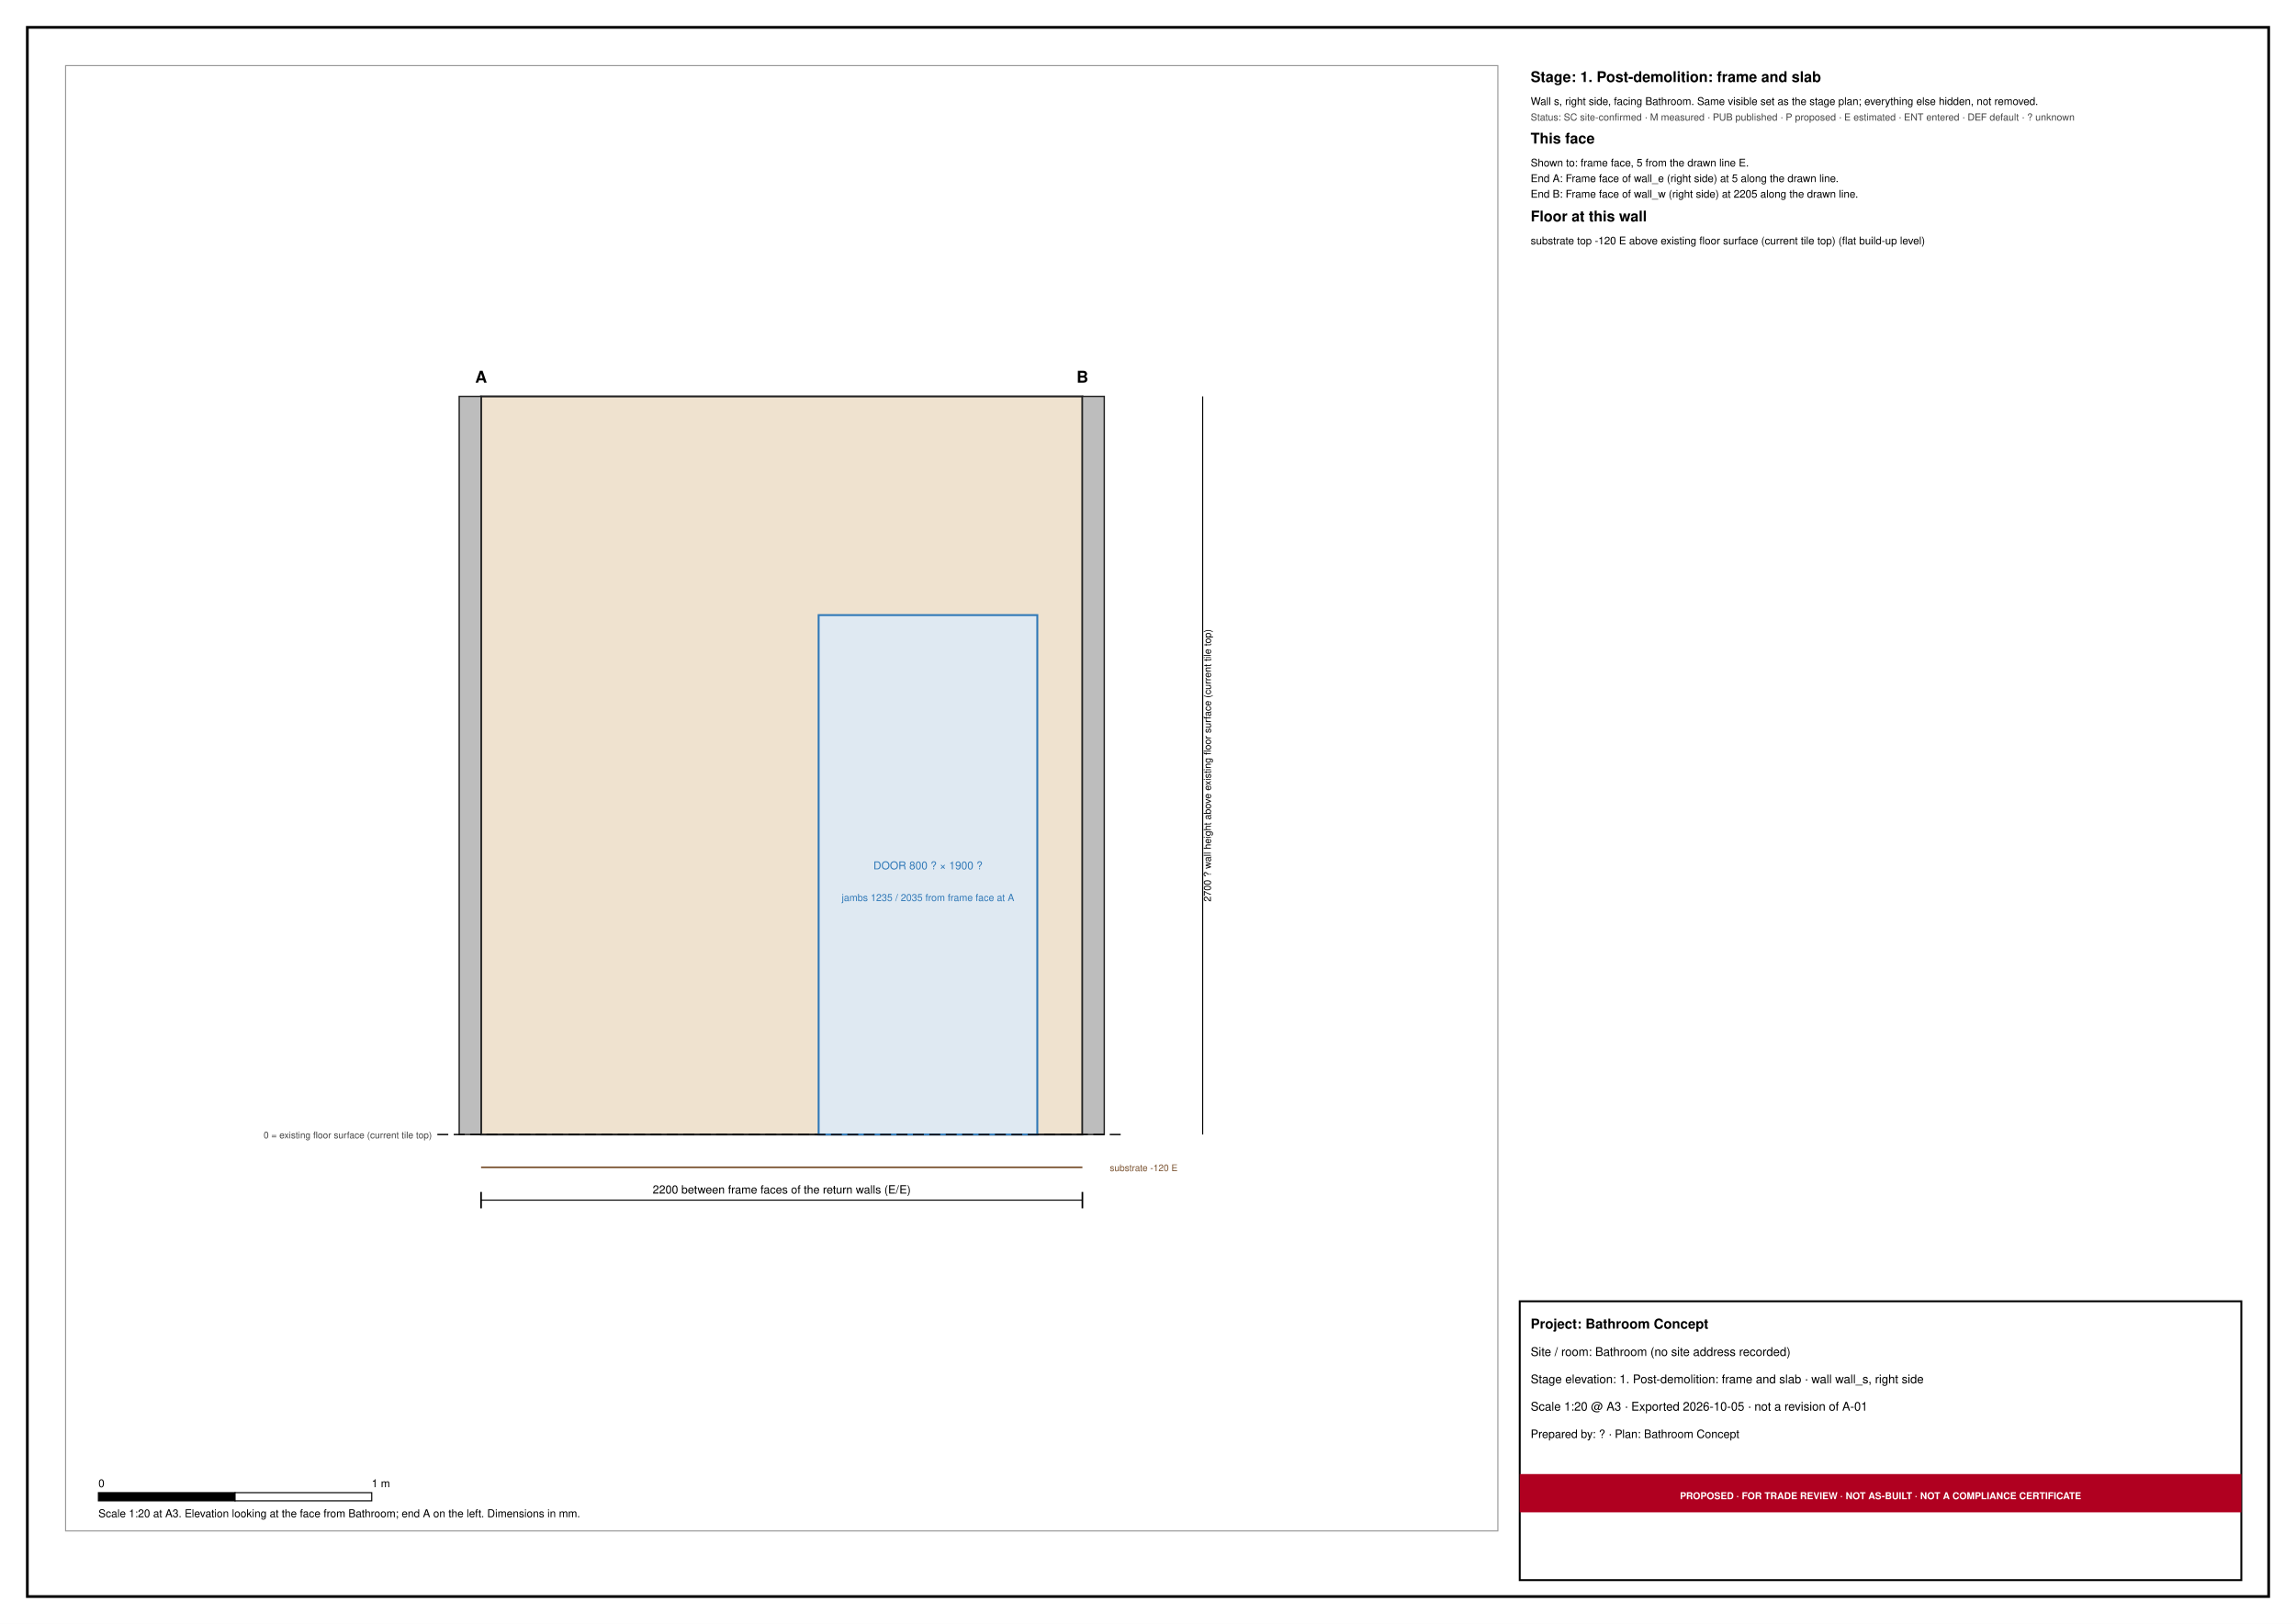
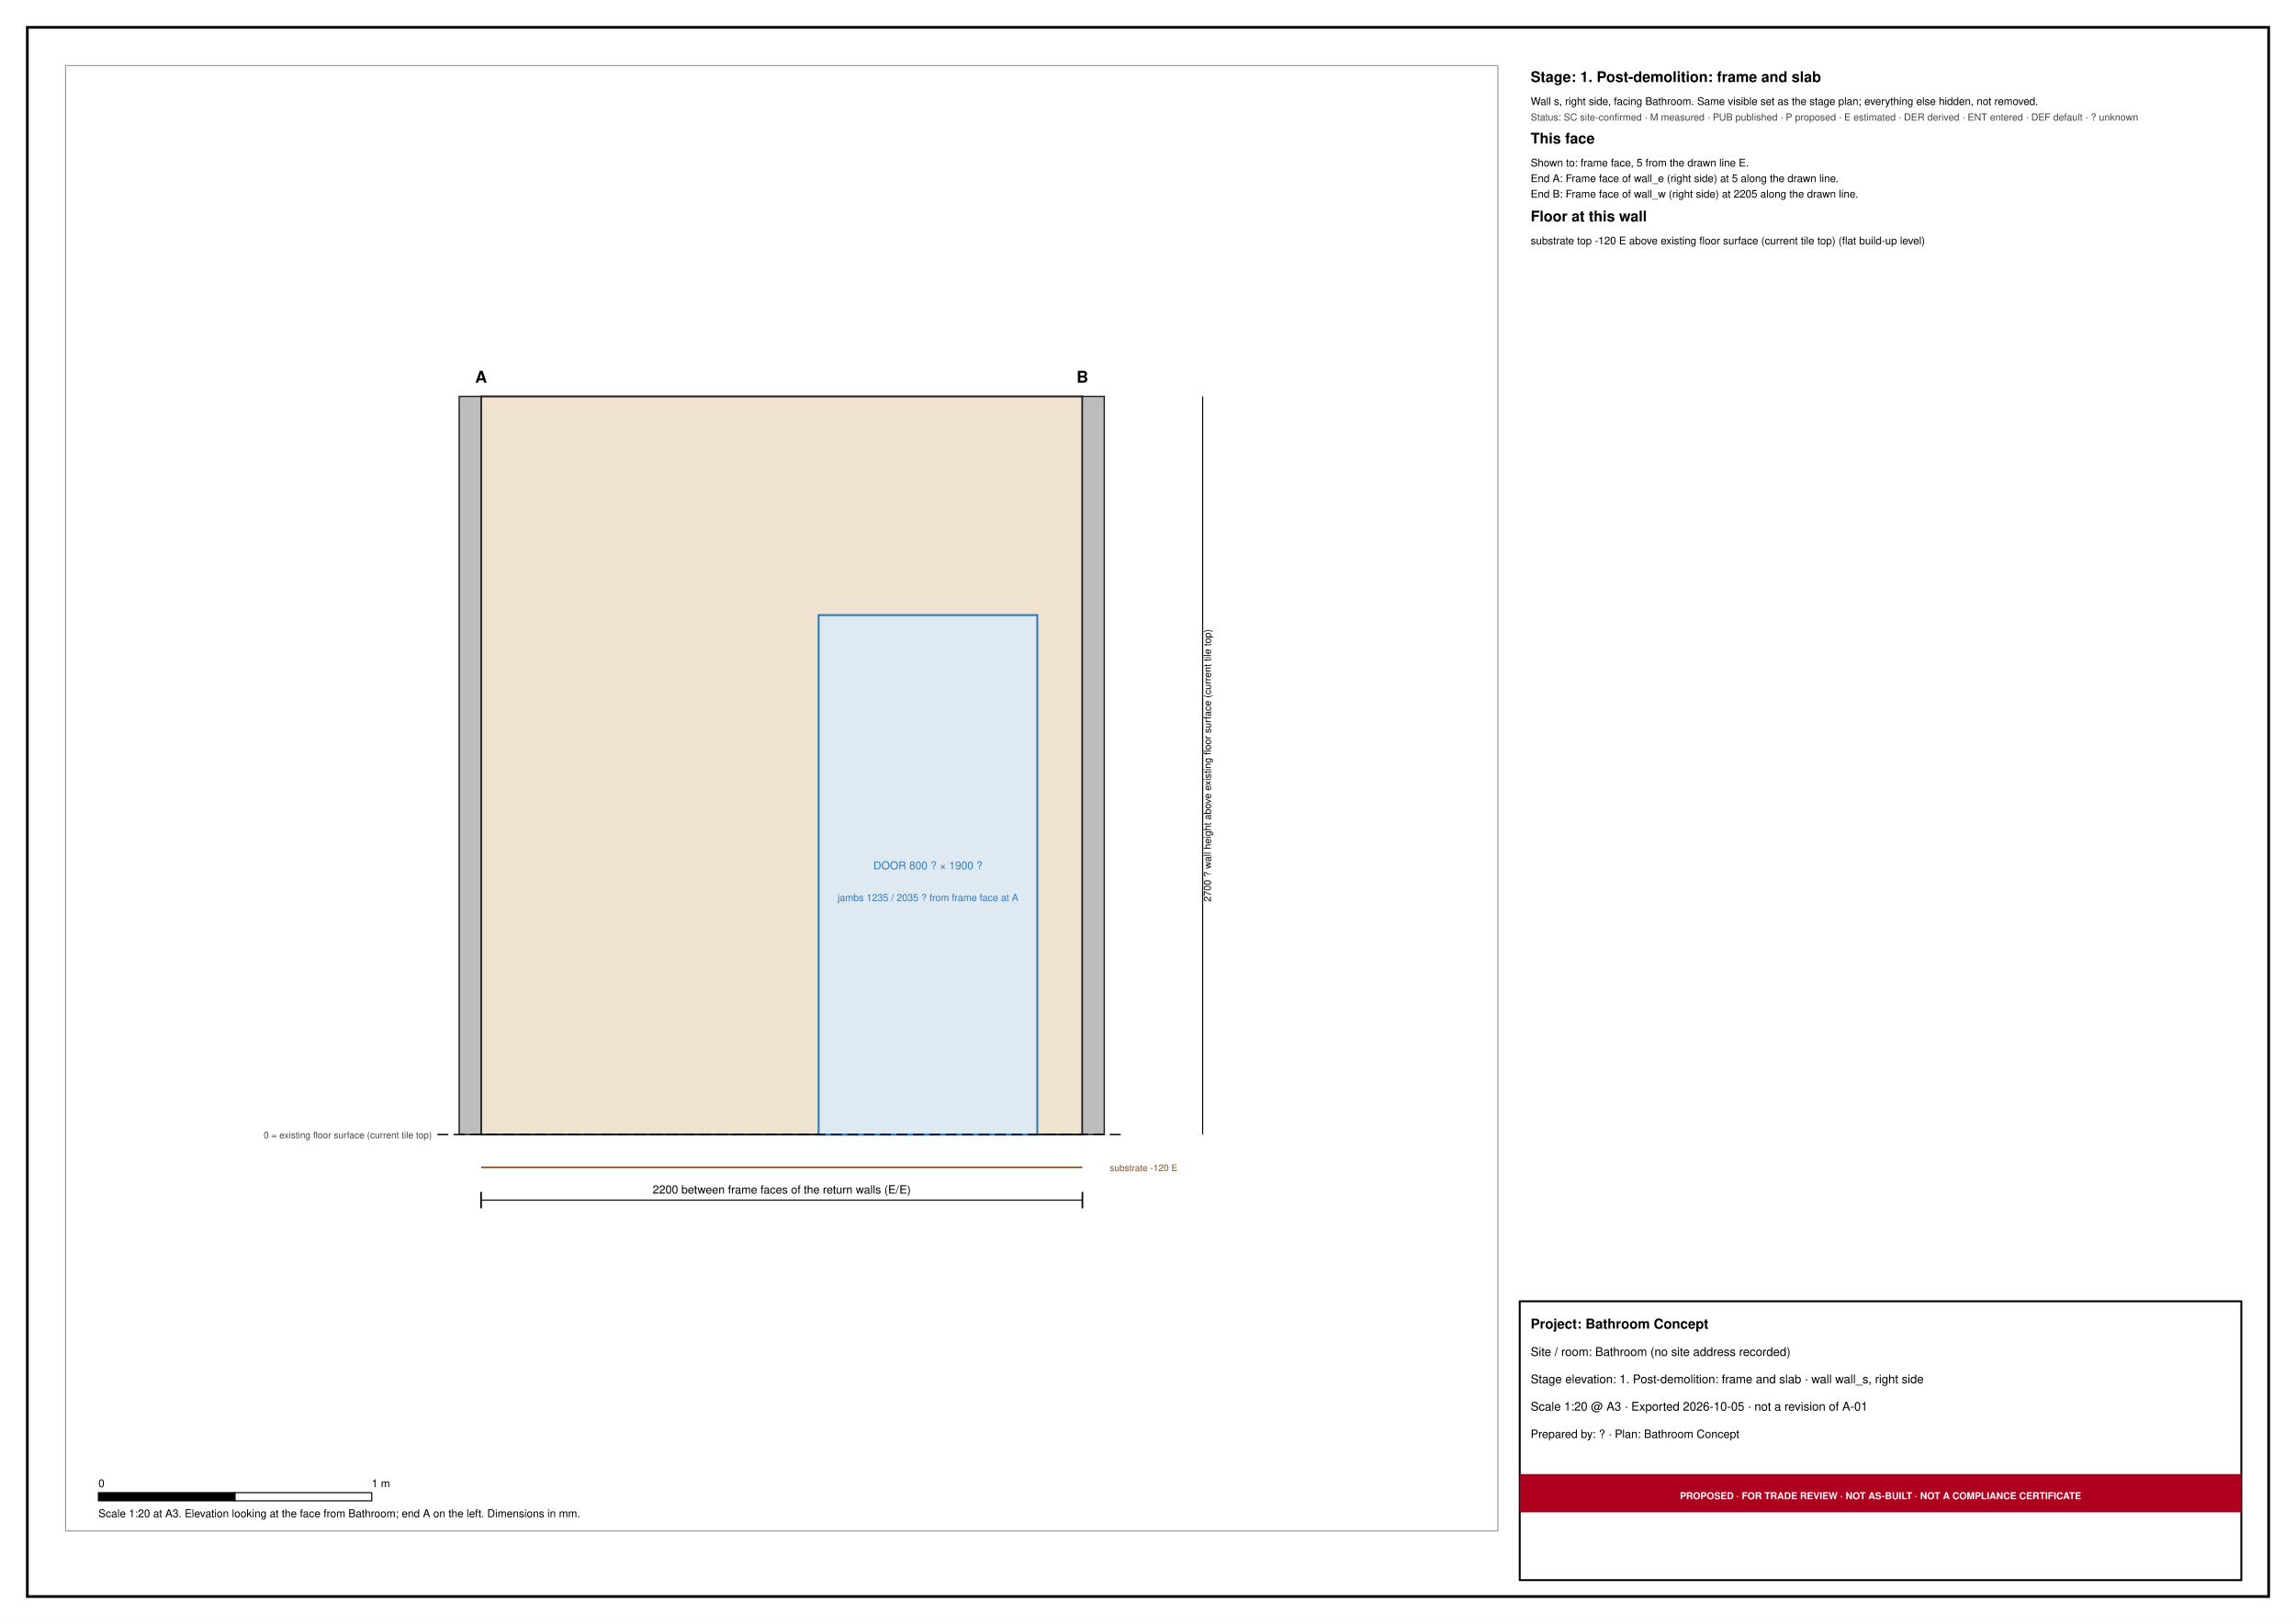
<svg xmlns="http://www.w3.org/2000/svg" width="420mm" height="297mm" viewBox="0 0 420 297" font-family="Helvetica, Arial, sans-serif" data-sheet="stage-elevation" data-wall="wall_s" data-side="right" data-scale="20">
  <rect width="420" height="297" fill="#fff" />
  <rect x="5" y="5" width="410" height="287" fill="none" stroke="#000" stroke-width="0.5" />
  <rect x="12" y="12" width="262" height="268" fill="none" stroke="#999" stroke-width="0.2" />
  <rect x="88" y="72.5" width="110" height="135" fill="#efe2cf" stroke="#222" stroke-width="0.35" data-element="wall:wall_s" />
  <rect x="84" y="72.5" width="4" height="135" fill="#bdbdbd" stroke="#222" stroke-width="0.25" />
  <rect x="198" y="72.5" width="4" height="135" fill="#bdbdbd" stroke="#222" stroke-width="0.25" />
  <text x="88" y="70" font-size="3" font-weight="bold" text-anchor="middle">A</text>
  <text x="198" y="70" font-size="3" font-weight="bold" text-anchor="middle">B</text>
  <rect x="149.75" y="112.5" width="40" height="95" fill="#dfe9f2" stroke="#2f78b7" stroke-width="0.35" data-element="opening:door_s" />
  <text x="169.75" y="159" font-size="2" text-anchor="middle" fill="#2f78b7">DOOR 800 ? × 1900 ?</text>
-   <text x="169.75" y="164.8" font-size="1.8" text-anchor="middle" fill="#2f78b7">jambs 1235 / 2035 from frame face at A</text>
+   <text x="169.75" y="164.8" font-size="1.8" text-anchor="middle" fill="#2f78b7">jambs 1235 / 2035 ? from frame face at A</text>
  <line x1="88" y1="213.5" x2="198" y2="213.5" stroke="#7a5230" stroke-width="0.3" data-element="room:bathroom:substrate" />
  <text x="203" y="214.2" font-size="1.7" fill="#7a5230">substrate -120 E</text>
  <line x1="80" y1="207.5" x2="206" y2="207.5" stroke="#000" stroke-width="0.25" stroke-dasharray="2 1" />
  <text x="79" y="208.2" font-size="1.7" text-anchor="end" fill="#444">0 = existing floor surface (current tile top)</text>
  <line x1="88" y1="219.5" x2="198" y2="219.5" stroke="#000" stroke-width="0.2" />
  <line x1="88" y1="218" x2="88" y2="221" stroke="#000" stroke-width="0.3" />
  <line x1="198" y1="218" x2="198" y2="221" stroke="#000" stroke-width="0.3" />
  <text x="143" y="218.3" font-size="2.1" text-anchor="middle" data-dim="run">2200 between frame faces of the return walls (E/E)</text>
  <line x1="220" y1="207.5" x2="220" y2="72.5" stroke="#000" stroke-width="0.2" />
  <text x="221.5" y="140" font-size="1.8" transform="rotate(-90 221.5 140)" text-anchor="middle">2700 ? wall height above existing floor surface (current tile top)</text>
  <rect x="18" y="273" width="25" height="1.5" fill="#000" stroke="#000" stroke-width="0.2" />
  <rect x="43" y="273" width="25" height="1.5" fill="#fff" stroke="#000" stroke-width="0.2" />
  <text x="18" y="272" font-size="2">0</text>
  <text x="68" y="272" font-size="2">1 m</text>
  <text x="18" y="277.5" font-size="2">Scale 1:20 at A3. Elevation looking at the face from Bathroom; end A on the left. Dimensions in mm.</text>
  <text x="280" y="15" font-size="2.7" font-weight="bold">Stage: 1. Post-demolition: frame and slab</text>
  <text x="280" y="19.2" font-size="1.95">Wall s, right side, facing Bathroom. Same visible set as the stage plan; everything else hidden, not removed.</text>
-   <text x="280" y="22.05" font-size="1.8" fill="#444">Status: SC site-confirmed · M measured · PUB published · P proposed · E estimated · ENT entered · DEF default · ? unknown</text>
+   <text x="280" y="22.05" font-size="1.8" fill="#444">Status: SC site-confirmed · M measured · PUB published · P proposed · E estimated · DER derived · ENT entered · DEF default · ? unknown</text>
  <text x="280" y="26.25" font-size="2.7" font-weight="bold">This face</text>
  <text x="280" y="30.45" font-size="1.95">Shown to: frame face, 5 from the drawn line E.</text>
  <text x="280" y="33.3" font-size="1.95">End A: Frame face of wall_e (right side) at 5 along the drawn line.</text>
  <text x="280" y="36.15" font-size="1.95">End B: Frame face of wall_w (right side) at 2205 along the drawn line.</text>
  <text x="280" y="40.5" font-size="2.7" font-weight="bold">Floor at this wall</text>
  <text x="280" y="44.7" font-size="1.95">substrate top -120 E above existing floor surface (current tile top) (flat build-up level)</text>
  <rect x="278" y="238" width="132" height="51" fill="none" stroke="#000" stroke-width="0.35" />
  <text x="280" y="243" font-size="2.5" font-weight="bold">Project: Bathroom Concept</text>
  <text x="280" y="248" font-size="2.2">Site / room: Bathroom (no site address recorded)</text>
  <text x="280" y="253" font-size="2.2">Stage elevation: 1. Post-demolition: frame and slab · wall wall_s, right side</text>
  <text x="280" y="258" font-size="2.2">Scale 1:20 @ A3 · Exported 2026-10-05 · not a revision of A-01</text>
  <text x="280" y="263" font-size="2.1">Prepared by: ? · Plan: Bathroom Concept</text>
  <text x="280" y="268" font-size="2" />
  <rect x="278" y="269.6" width="132" height="7" fill="#b00020" />
  <text x="344" y="274.2" font-size="1.75" text-anchor="middle" fill="#fff" font-weight="bold">PROPOSED · FOR TRADE REVIEW · NOT AS-BUILT · NOT A COMPLIANCE CERTIFICATE</text>
</svg>
